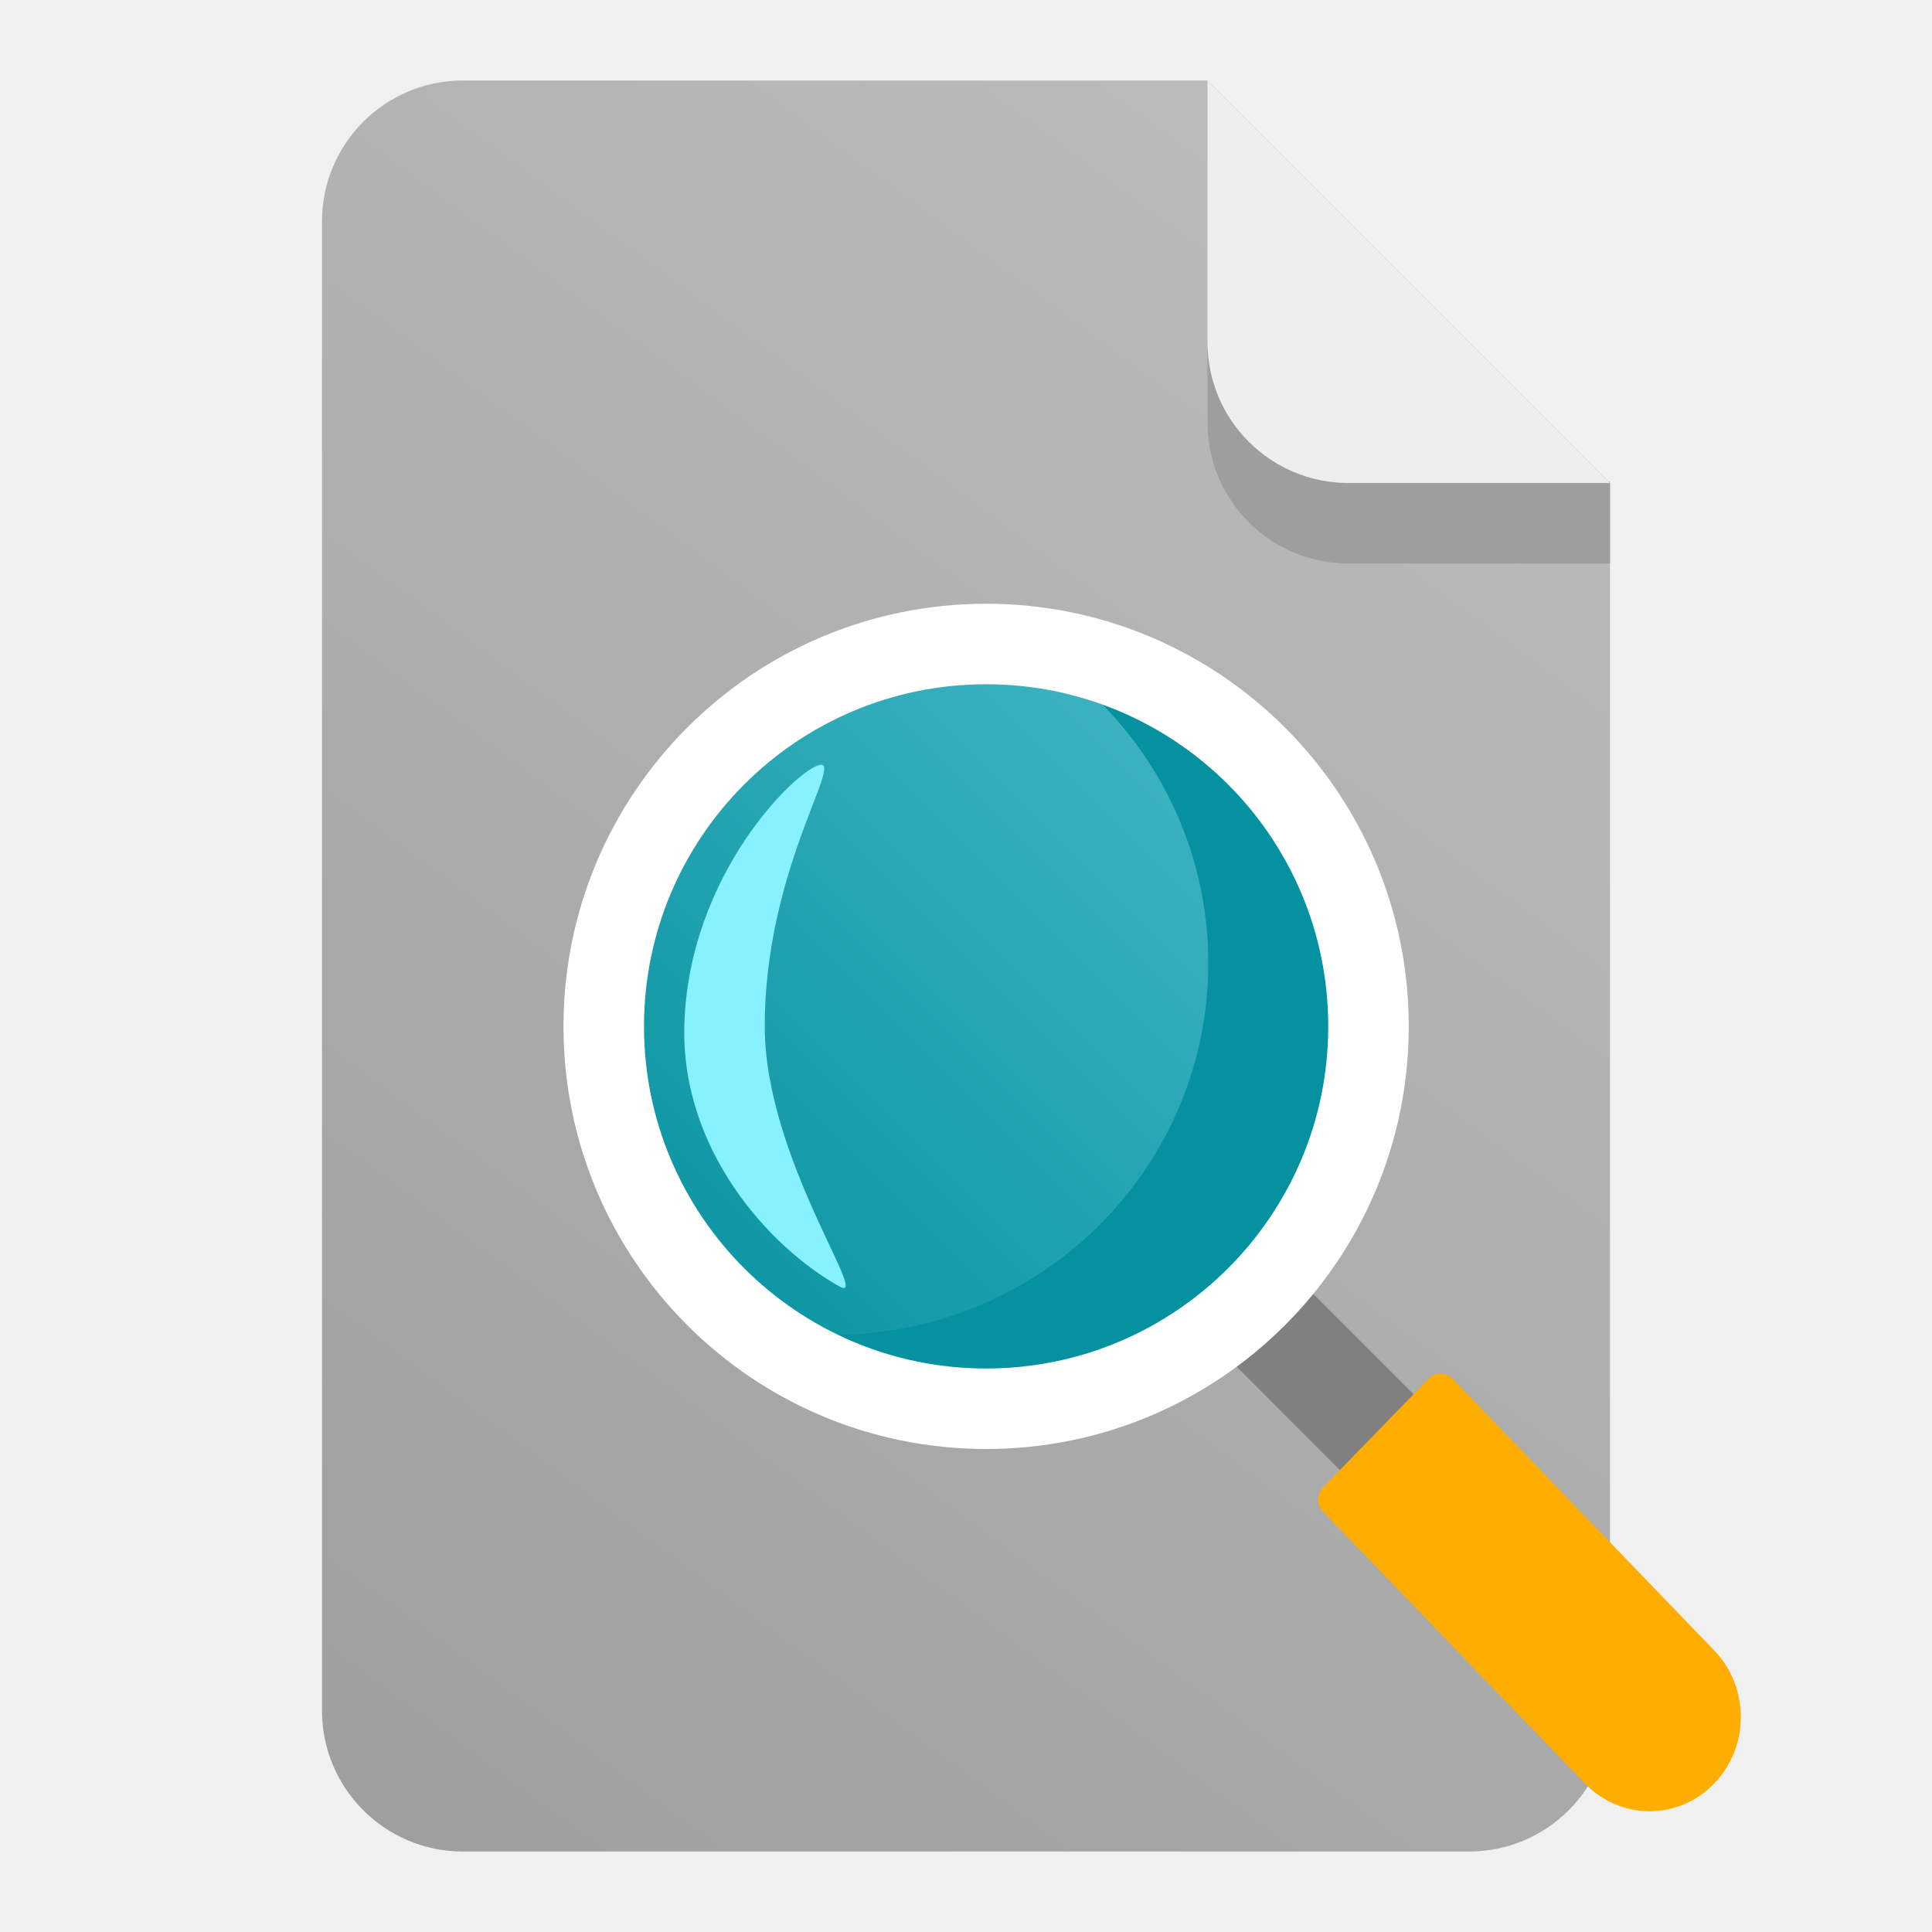
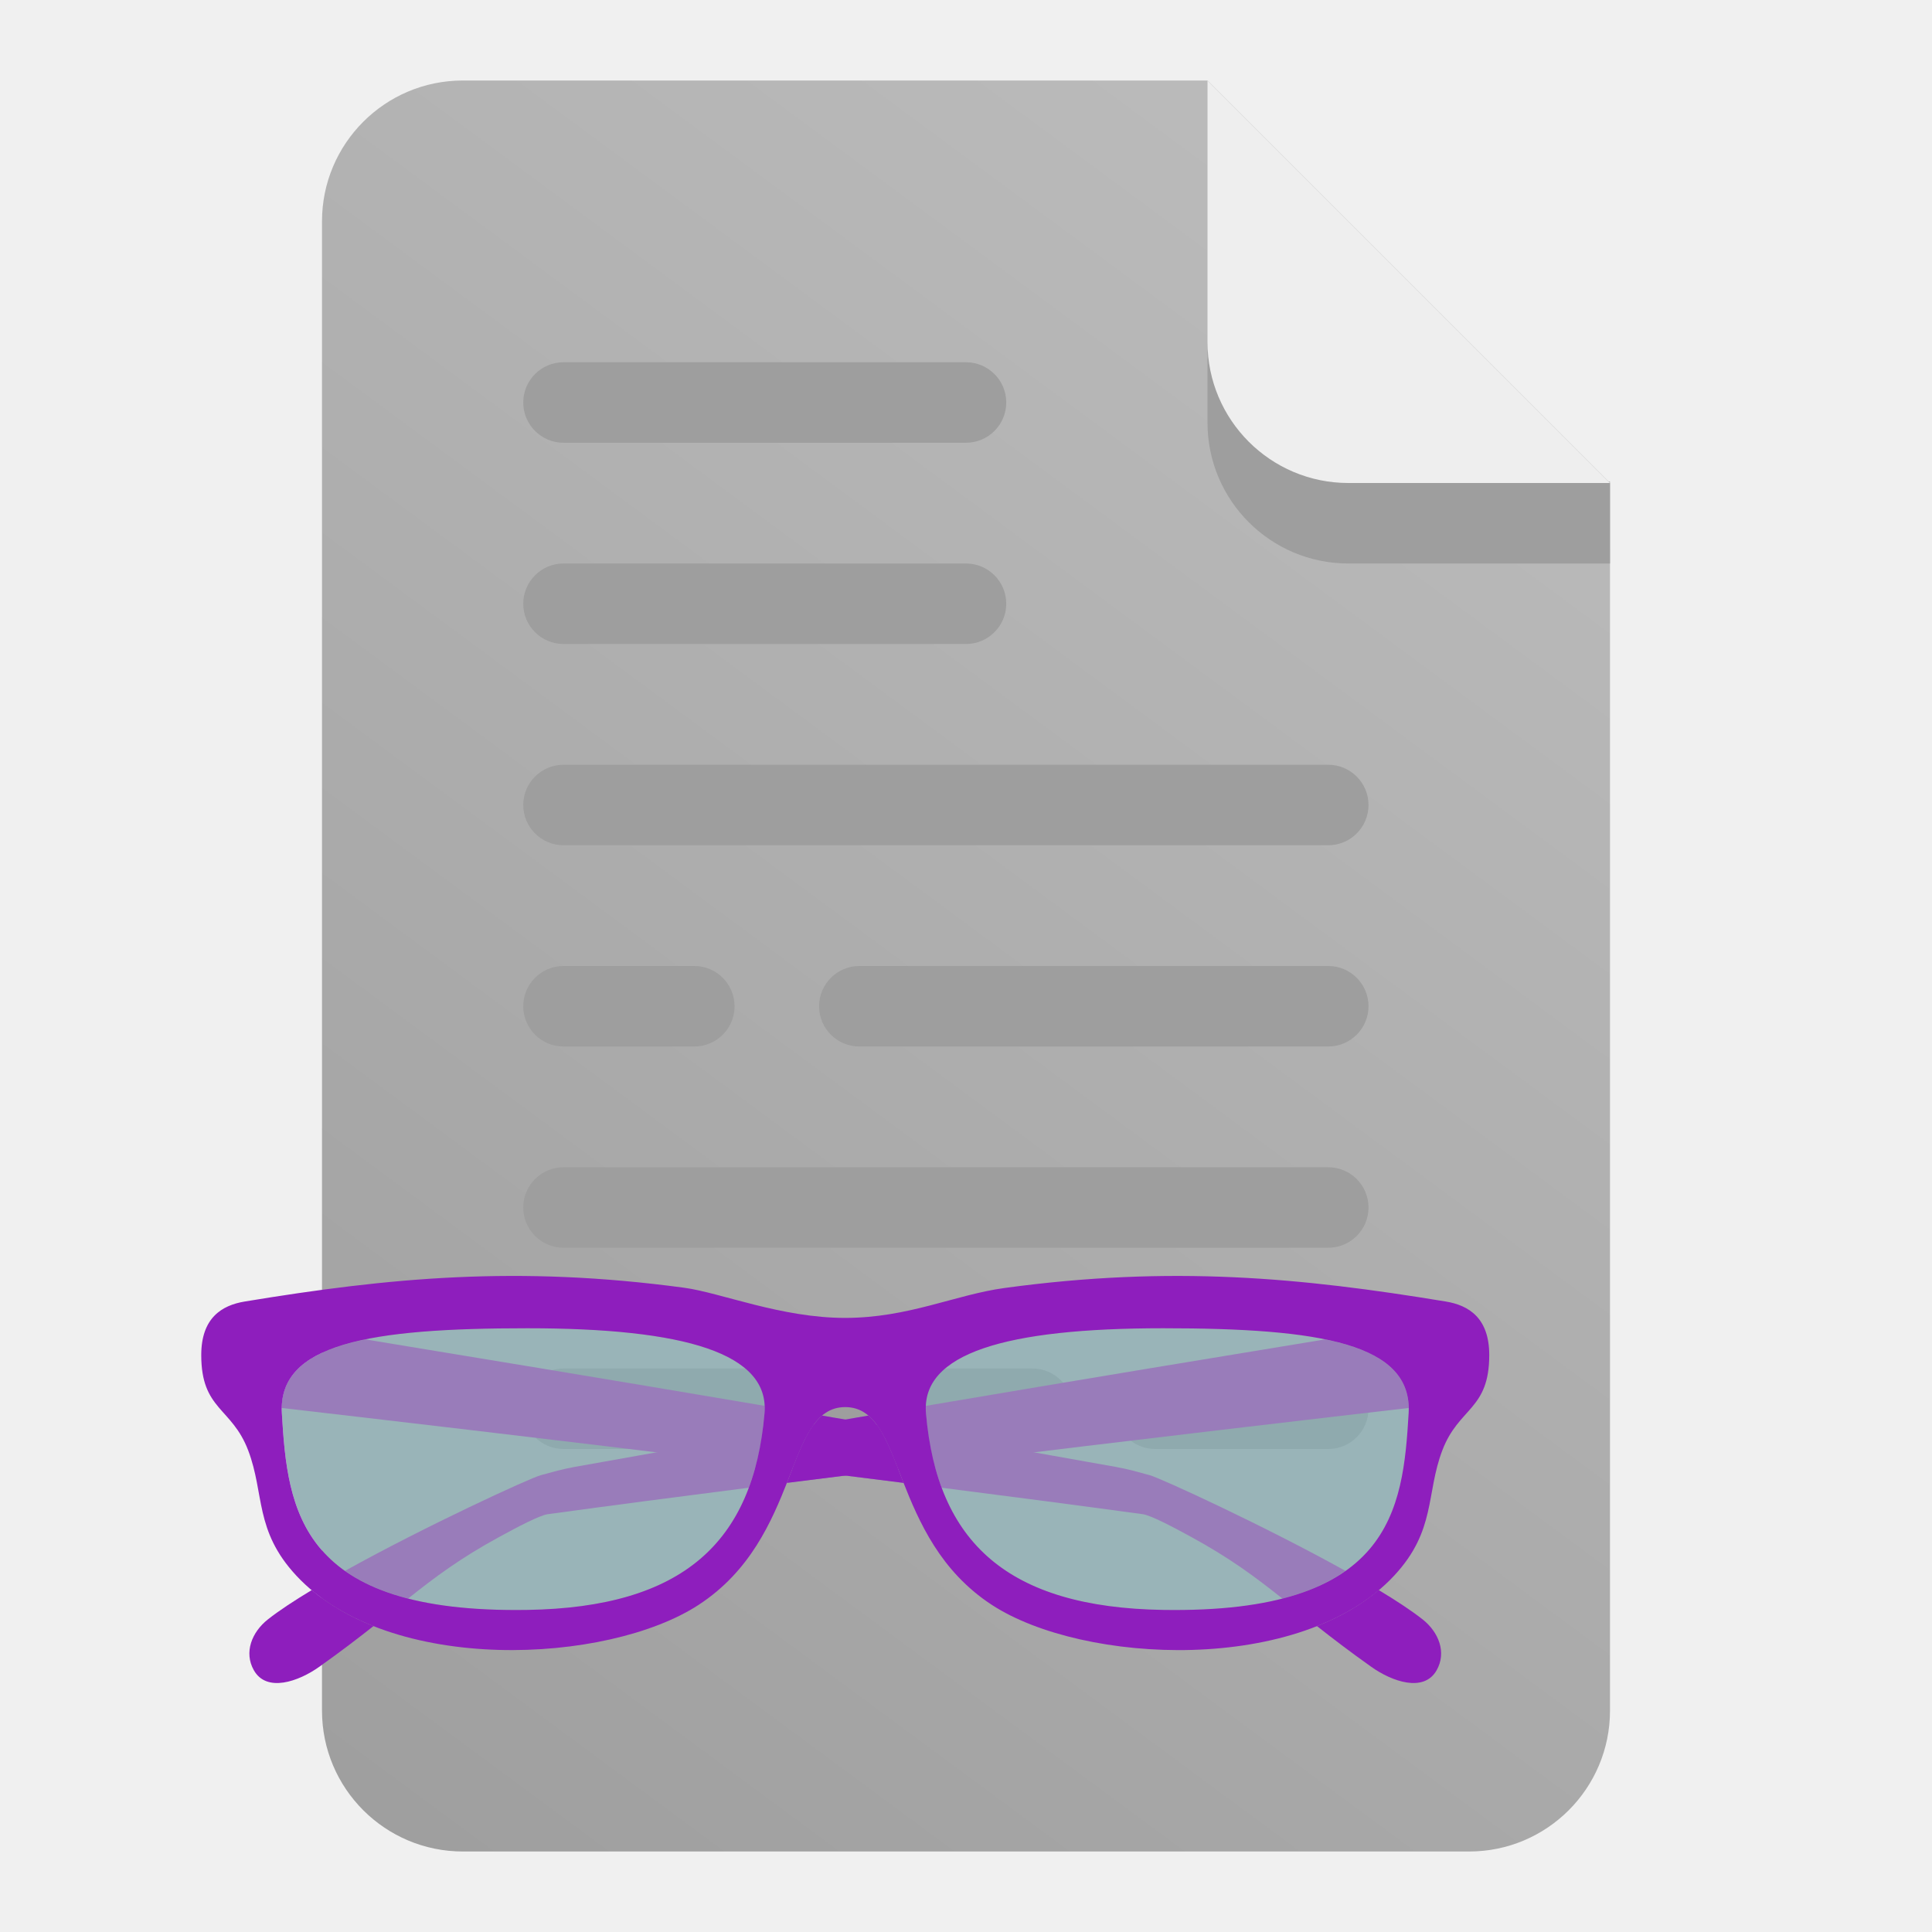
<svg xmlns="http://www.w3.org/2000/svg" width="48" height="48" viewBox="0 0 48 48" fill="none">
-   <path d="M30 2V8.486C30 10.425 31.576 11.994 33.514 11.986L40 11.96V42.5C40 44.433 38.433 46 36.5 46H11.5C9.567 46 8 44.433 8 42.5V5.5C8 3.567 9.567 2 11.5 2H30Z" fill="url(#paint0_linear_4618_199)" />
+   <path d="M30 2V8.486C30 10.425 31.576 11.994 33.514 11.986L40 11.96V42.5C40 44.433 38.433 46 36.5 46H11.5C9.567 46 8 44.433 8 42.5V5.5C8 3.567 9.567 2 11.5 2H30Z" fill="url(#paint0_linear_4628_166)" />
  <path d="M30 2L40 12V14H33.5C31.567 14 30 12.433 30 10.5V2Z" fill="#9E9E9E" />
  <path d="M30 2L40 12H33.5C31.567 12 30 10.433 30 8.5V2Z" fill="#EEEEEE" />
-   <path d="M31.981 31.5L35.428 34.947L33.572 36.803L30.125 33.356L31.981 31.5Z" fill="#808080" />
-   <path d="M33.125 25.5C33.125 30.264 29.264 34.125 24.5 34.125C19.736 34.125 15.875 30.264 15.875 25.5C15.875 20.736 19.736 16.875 24.5 16.875C29.264 16.875 33.125 20.736 33.125 25.5Z" fill="url(#paint1_linear_4618_199)" />
-   <path d="M20.704 33.163C25.849 33.163 30.02 29.03 30.02 23.931C30.02 21.303 28.911 18.931 27.133 17.25C30.613 18.389 33.125 21.639 33.125 25.47C33.125 30.25 29.215 34.125 24.391 34.125C22.943 34.125 21.577 33.776 20.375 33.158C20.484 33.161 20.594 33.163 20.704 33.163Z" fill="#05919F" />
-   <path d="M20.853 31.96C21.682 32.423 19 28.788 19 25.5C19 21.632 20.949 18.906 20.372 19.003C19.818 19.095 17.098 21.71 17.002 25.481C16.923 28.576 19.12 30.993 20.853 31.96Z" fill="#88F1FF" />
-   <path d="M35.499 34.249C35.66 34.083 35.921 34.084 36.081 34.25L42.589 41.004C43.473 41.921 43.47 43.404 42.583 44.317C41.696 45.23 40.262 45.227 39.378 44.311L32.87 37.557C32.71 37.39 32.71 37.12 32.871 36.954L35.499 34.249Z" fill="#FFAD00" />
-   <path fill-rule="evenodd" clip-rule="evenodd" d="M24.5 36C30.299 36 35 31.299 35 25.5C35 19.701 30.299 15 24.5 15C18.701 15 14 19.701 14 25.5C14 31.299 18.701 36 24.5 36ZM24.5 34C29.194 34 33 30.194 33 25.5C33 20.806 29.194 17 24.5 17C19.806 17 16 20.806 16 25.5C16 30.194 19.806 34 24.5 34Z" fill="white" />
+   <path d="M13 10C13 9.448 13.448 9 14 9H24C24.552 9 25 9.448 25 10C25 10.552 24.552 11 24 11H14C13.448 11 13 10.552 13 10Z" fill="#9E9E9E" />
+   <path d="M13 15C13 14.448 13.448 14 14 14H24C24.552 14 25 14.448 25 15C25 15.552 24.552 16 24 16H14C13.448 16 13 15.552 13 15Z" fill="#9E9E9E" />
+   <path d="M13 20C13 19.448 13.448 19 14 19H33C33.552 19 34 19.448 34 20C34 20.552 33.552 21 33 21H14C13.448 21 13 20.552 13 20Z" fill="#9E9E9E" />
+   <path d="M20.35 25C20.35 24.448 20.798 24 21.35 24H33C33.552 24 34 24.448 34 25C34 25.552 33.552 26 33 26H21.35C20.798 26 20.35 25.552 20.35 25Z" fill="#9E9E9E" />
+   <path d="M13 25C13 24.448 13.448 24 14 24H17.25C17.802 24 18.25 24.448 18.25 25C18.25 25.552 17.802 26 17.25 26H14C13.448 26 13 25.552 13 25Z" fill="#9E9E9E" />
+   <path d="M13 30C13 29.448 13.448 29 14 29H33C33.552 29 34 29.448 34 30C34 30.552 33.552 31 33 31H14C13.448 31 13 30.552 13 30Z" fill="#9E9E9E" />
+   <path d="M13.103 33C17.02 33 19.123 33.624 18.994 35.115C18.717 38.324 16.963 39.935 13.103 39.998C7.433 40.09 7.146 37.529 7.003 35.115C6.901 33.38 9.185 33 13.103 33Z" fill="#99B4B8" />
+   <path d="M28.897 33C24.98 33 22.877 33.624 23.006 35.115C23.283 38.324 25.037 39.935 28.897 39.998C34.567 40.09 34.854 37.529 34.997 35.115C35.099 33.38 32.815 33 28.897 33Z" fill="#99B4B8" />
+   <path d="M13 35C13 34.448 13.448 34 14 34H25.65C26.202 34 26.65 34.448 26.65 35C26.65 35.552 26.202 36 25.65 36H14C13.448 36 13 35.552 13 35Z" fill="#8FAAAE" />
+   <path d="M27.7 35C27.7 34.448 28.148 34 28.7 34H33C33.552 34 34 34.448 34 35C34 35.552 33.552 36 33 36H28.7C28.148 36 27.7 35.552 27.7 35Z" fill="#8FAAAE" />
+   <path d="M20 34H22V36H20V34Z" fill="#9E9E9E" />
+   <path d="M18.935 35.624C18.864 36.111 18.755 36.557 18.604 36.962C16.847 37.186 15.145 37.409 13.608 37.62C13.405 37.648 12.851 37.941 12.415 38.179C11.439 38.71 10.818 39.175 10.139 39.716C9.486 39.549 8.975 39.314 8.571 39.028C10.576 37.913 13.161 36.725 13.434 36.651C13.761 36.563 13.944 36.506 14.277 36.445C15.7 36.188 17.287 35.909 18.935 35.624Z" fill="#997CBA" />
+   <path d="M21.575 35.17C21.883 35.432 22.084 35.916 22.311 36.496C21.391 36.61 20.466 36.726 19.55 36.842C19.778 36.264 19.962 35.749 20.211 35.404C20.664 35.327 21.119 35.248 21.575 35.17Z" fill="#997CBA" />
+   <path d="M32.92 33.277C34.252 33.55 34.987 34.061 34.999 34.981C33.145 35.195 28.341 35.753 23.216 36.384C23.115 35.993 23.045 35.57 23.006 35.115C23 35.051 23 34.989 23.003 34.928C26.793 34.285 30.483 33.677 32.92 33.277Z" fill="#997CBA" />
+   <path d="M23.064 35.624C24.712 35.91 26.299 36.188 27.723 36.445C28.056 36.506 28.239 36.563 28.566 36.651C28.837 36.725 31.422 37.913 33.427 39.028C33.024 39.313 32.513 39.549 31.861 39.716C31.181 39.175 30.56 38.711 29.584 38.179C29.148 37.941 28.596 37.648 28.392 37.62C26.855 37.409 25.152 37.187 23.395 36.962C23.244 36.557 23.134 36.111 23.064 35.624Z" fill="#997CBA" />
+   <path d="M20.422 35.169C20.878 35.247 21.333 35.326 21.785 35.403C22.035 35.748 22.22 36.263 22.449 36.842C21.533 36.726 20.608 36.61 19.688 36.496C19.915 35.917 20.115 35.432 20.422 35.169Z" fill="#997CBA" />
+   <path d="M9.079 33.277C11.516 33.677 15.207 34.285 18.997 34.928C18.999 34.989 19 35.051 18.994 35.115C18.955 35.57 18.883 35.993 18.783 36.384C13.658 35.753 8.854 35.195 7 34.981C7.013 34.061 7.748 33.55 9.079 33.277Z" fill="#997CBA" />
+   <path d="M7.745 39.505C8.187 39.877 8.707 40.174 9.279 40.4C8.898 40.7 8.466 41.032 7.935 41.409C7.415 41.78 6.623 42.056 6.307 41.497C6.055 41.053 6.256 40.55 6.655 40.234C6.929 40.018 7.307 39.769 7.745 39.505Z" fill="#8E1EBD" />
+   <path d="M21.575 35.17C21.883 35.432 22.084 35.917 22.311 36.496C21.391 36.61 20.466 36.726 19.55 36.842C19.778 36.263 19.963 35.748 20.212 35.403C20.664 35.326 21.119 35.248 21.575 35.17Z" fill="#8E1EBD" />
+   <path d="M34.254 39.505C34.693 39.769 35.071 40.018 35.345 40.234C35.744 40.55 35.945 41.053 35.693 41.497C35.377 42.056 34.585 41.78 34.065 41.409C33.534 41.032 33.101 40.701 32.72 40.4C33.292 40.174 33.812 39.877 34.254 39.505Z" fill="#8E1EBD" />
+   <path d="M20.423 35.17C20.879 35.248 21.334 35.325 21.787 35.403C22.036 35.748 22.221 36.263 22.449 36.842C21.534 36.726 20.608 36.609 19.689 36.495C19.915 35.916 20.116 35.432 20.423 35.17Z" fill="#8E1EBD" />
+   <path fill-rule="evenodd" clip-rule="evenodd" d="M21.001 32.743C22.572 32.741 23.732 32.167 24.956 32C29.116 31.433 32.319 31.742 35.921 32.336C36.491 32.43 37 32.744 37 33.666C37 35.035 36.242 34.959 35.833 36.037C35.424 37.115 35.68 38.024 34.64 39.144C32.337 41.621 26.908 41.35 24.644 39.874C22.08 38.202 22.514 34.959 20.999 34.959C19.485 34.961 19.919 38.202 17.356 39.873C15.092 41.349 9.663 41.621 7.36 39.144C6.319 38.024 6.576 37.115 6.167 36.037C5.758 34.959 5 35.035 5 33.666C5 32.744 5.509 32.43 6.079 32.336C9.668 31.744 12.861 31.435 17 31.994C17.901 32.115 19.411 32.745 21.001 32.743ZM13.102 33C9.185 33 6.901 33.379 7.003 35.115C7.145 37.529 7.433 40.09 13.104 39.998C16.963 39.935 18.717 38.323 18.994 35.115C19.123 33.623 17.02 33 13.102 33ZM28.898 33C24.98 33 22.877 33.623 23.006 35.115C23.283 38.323 25.037 39.935 28.896 39.998C34.567 40.09 34.855 37.529 34.997 35.115C35.099 33.379 32.815 33 28.898 33Z" fill="#8E1EBD" />
  <defs>
-     <linearGradient id="paint0_linear_4618_199" x1="40" y1="2" x2="7.654" y2="45.744" gradientUnits="userSpaceOnUse">
+     <linearGradient id="paint0_linear_4628_166" x1="40" y1="2" x2="7.654" y2="45.744" gradientUnits="userSpaceOnUse">
      <stop stop-color="#BEBEBE" />
      <stop offset="1" stop-color="#9E9E9E" />
    </linearGradient>
-     <linearGradient id="paint1_linear_4618_199" x1="33.125" y1="16.875" x2="15.875" y2="34.125" gradientUnits="userSpaceOnUse">
-       <stop stop-color="#48B9C7" />
-       <stop offset="1" stop-color="#05919F" />
-     </linearGradient>
  </defs>
</svg>
